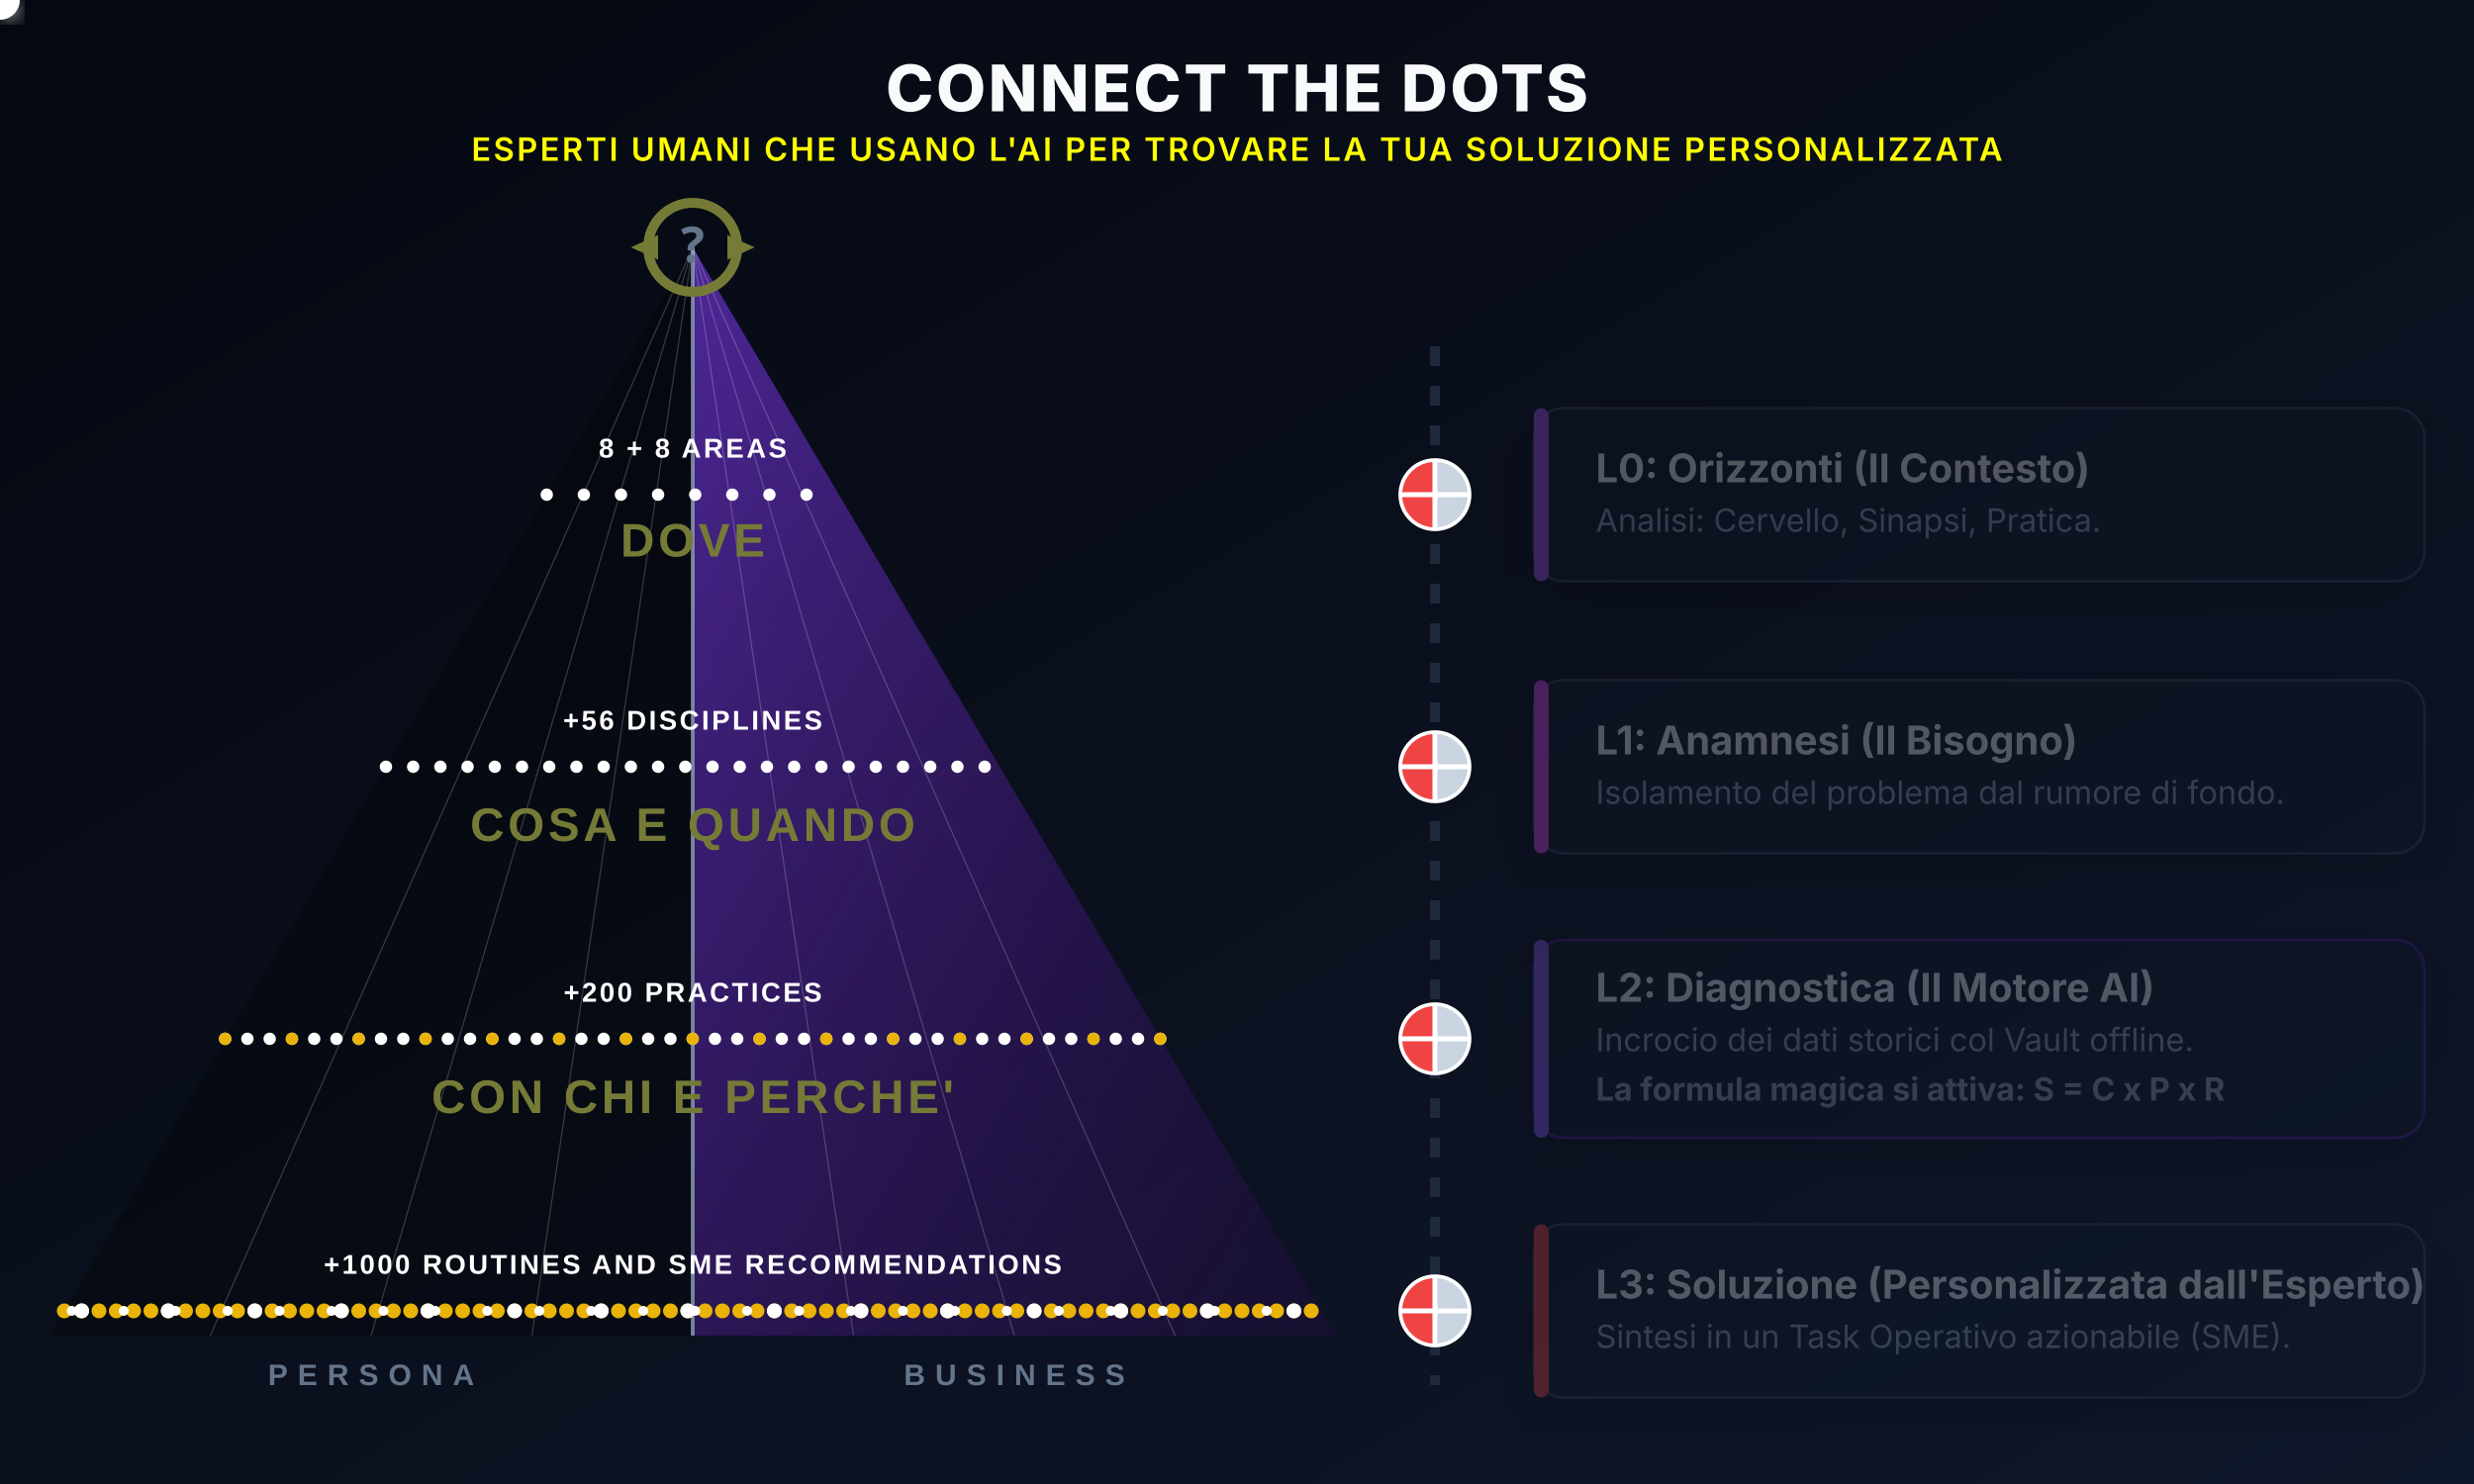
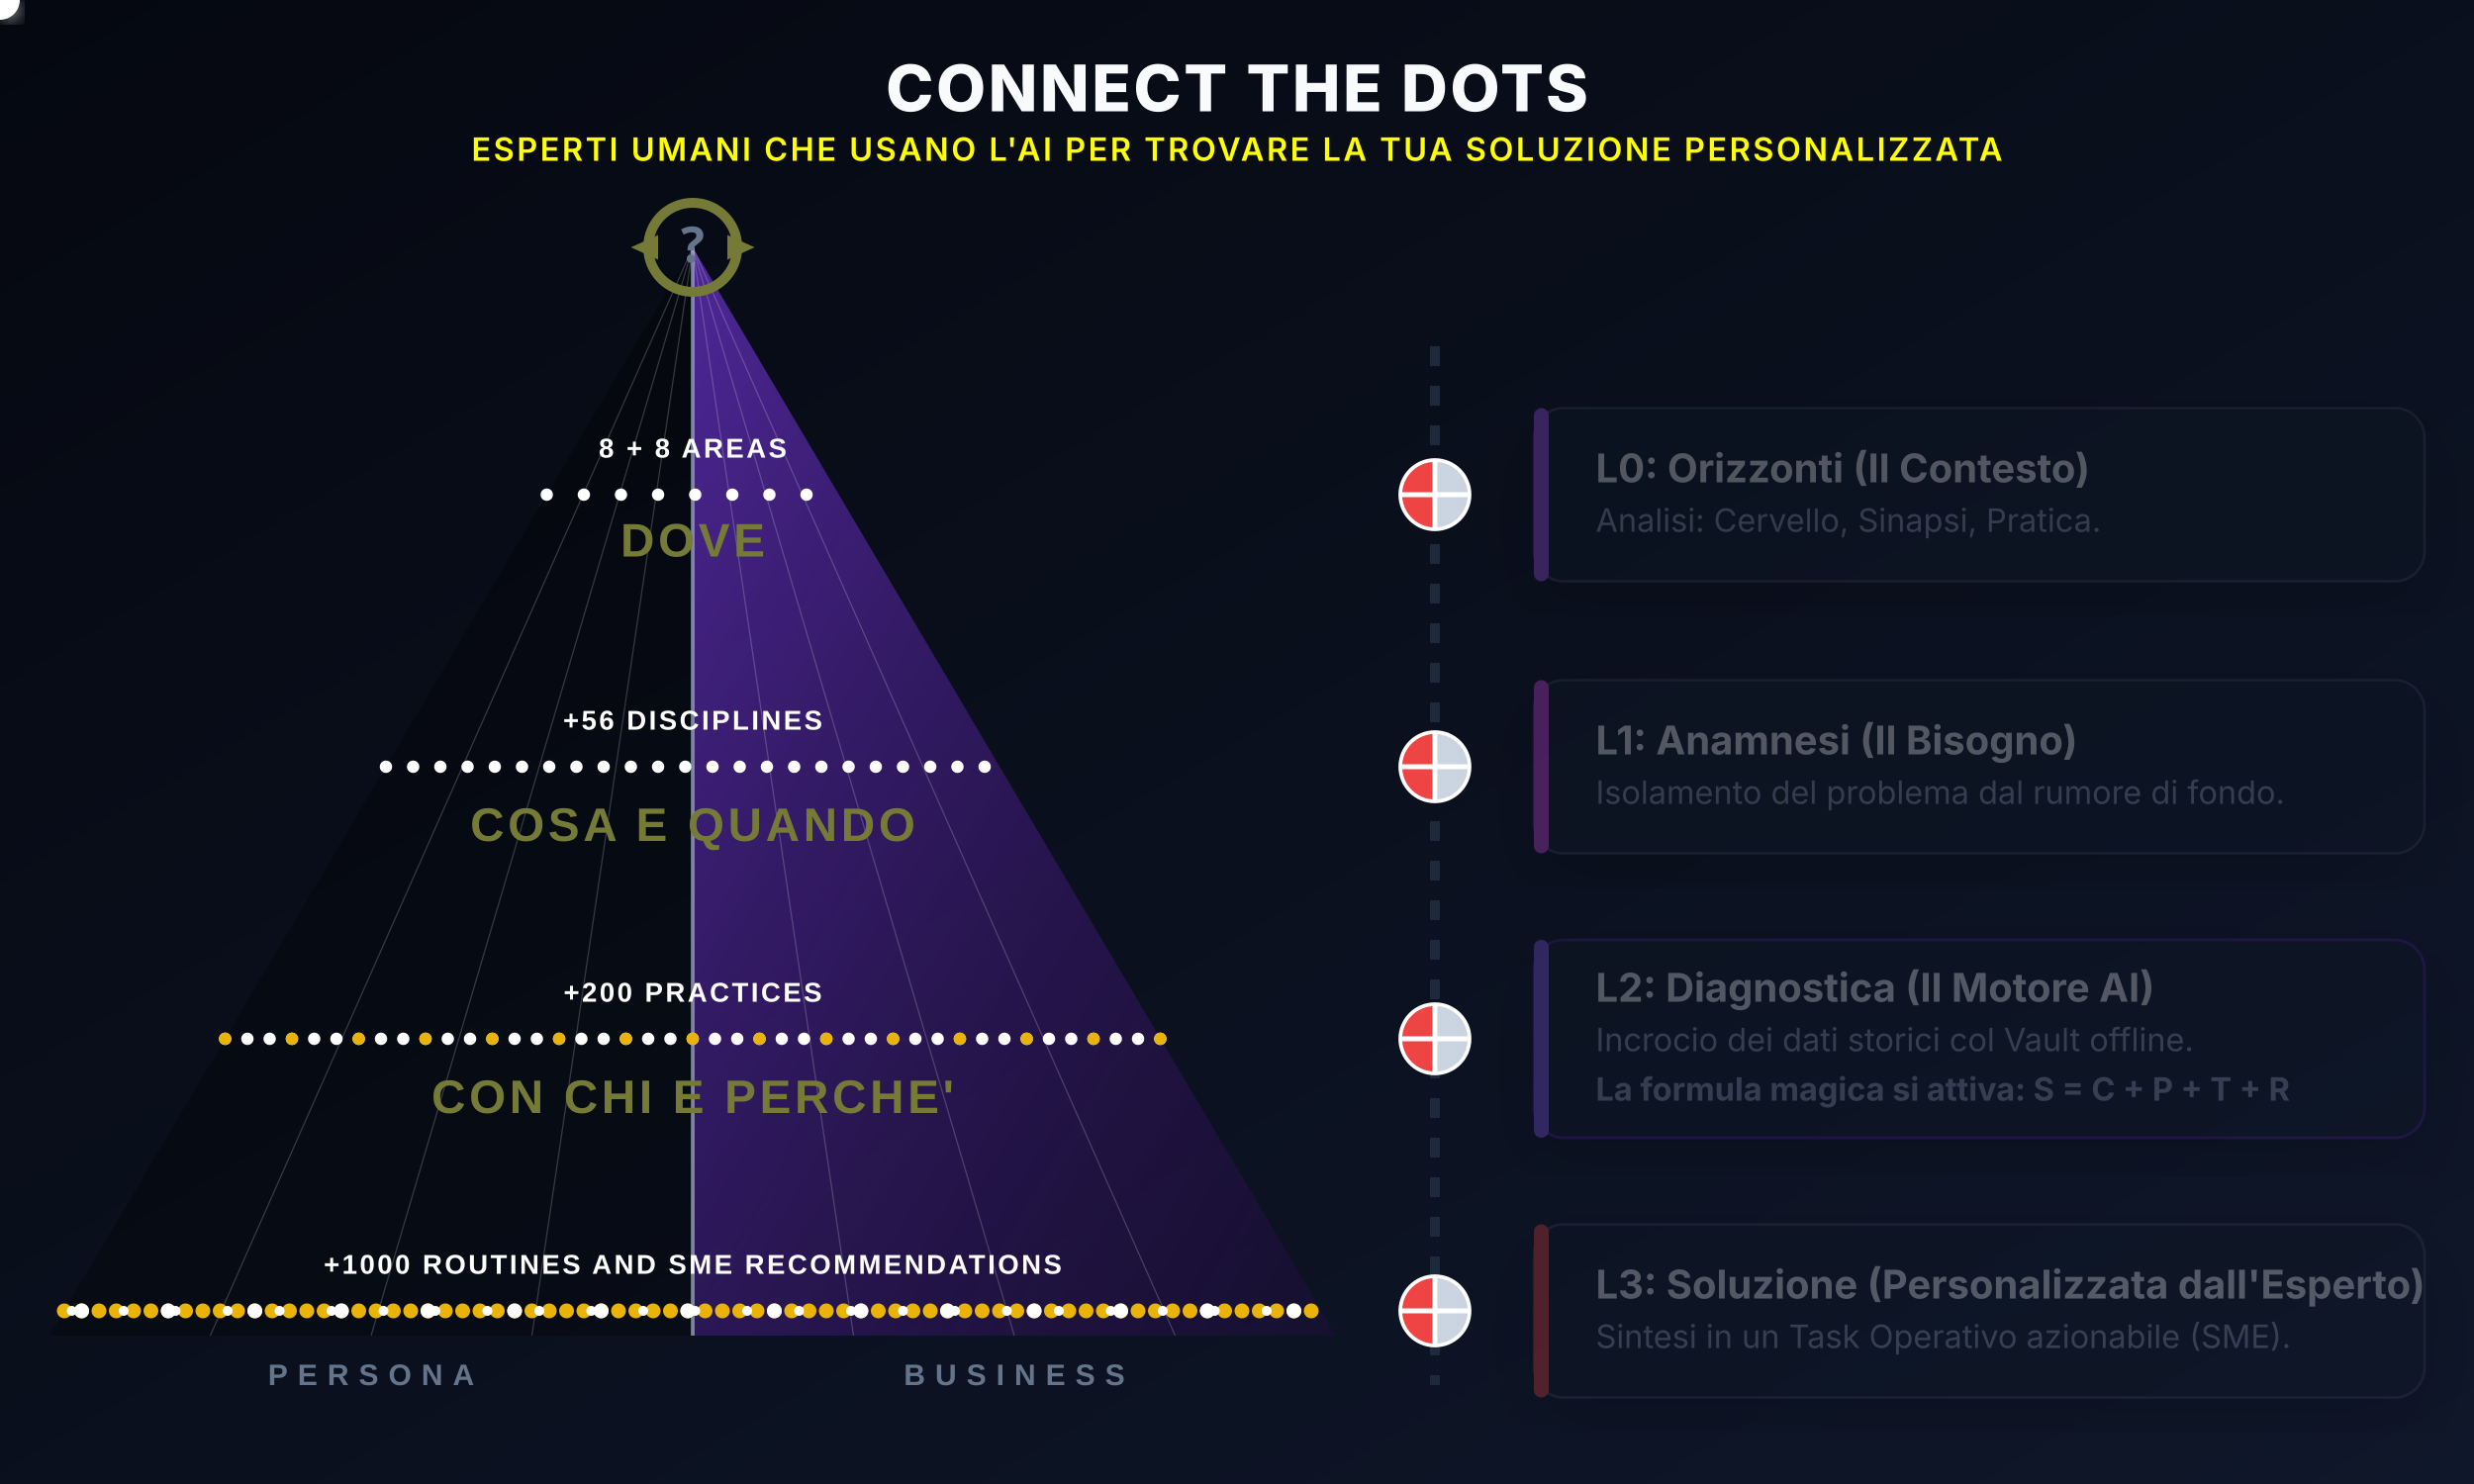
<svg xmlns="http://www.w3.org/2000/svg" viewBox="0 0 1000 600">
  <defs>
    <linearGradient id="bg" x1="0%" y1="0%" x2="100%" y2="100%">
      <stop offset="0%" stop-color="#050810" />
      <stop offset="100%" stop-color="#0F172A" />
    </linearGradient>
    <linearGradient id="pyrBusiness" x1="0%" y1="0%" x2="100%" y2="100%">
      <stop offset="0%" stop-color="#7C3AED" stop-opacity="0.6" />
      <stop offset="100%" stop-color="#3B0764" stop-opacity="0.2" />
    </linearGradient>
    <linearGradient id="synapseLink" x1="0%" y1="0%" x2="100%" y2="0%">
      <stop offset="0%" stop-color="#A855F7" stop-opacity="0.3" />
      <stop offset="100%" stop-color="#D946EF" stop-opacity="0.9" />
    </linearGradient>
    <filter id="shadow" x="-20%" y="-20%" width="140%" height="140%">
      <feDropShadow dx="0" dy="10" stdDeviation="15" flood-color="#000" flood-opacity="0.6" />
    </filter>
    <filter id="neonPurple">
      <feGaussianBlur stdDeviation="4" result="blur" />
      <feMerge>
        <feMergeNode in="blur" />
        <feMergeNode in="SourceGraphic" />
      </feMerge>
    </filter>
    <g id="ctd-dot">
      <circle cx="0" cy="0" r="14" fill="#CBD5E1" />
      <path d="M 0 0 L 0 -14 A 14 14 0 0 0 -14 0 Z" fill="#EF4444" />
      <path d="M 0 0 L -14 0 A 14 14 0 0 0 0 14 Z" fill="#EF4444" />
      <line x1="-14" y1="0" x2="14" y2="0" stroke="#FFFFFF" stroke-width="2" />
      <line x1="0" y1="-14" x2="0" y2="14" stroke="#FFFFFF" stroke-width="2" />
      <circle cx="0" cy="0" r="14" fill="none" stroke="#FFFFFF" stroke-width="1.5" />
    </g>
    <g id="ctd-halo">
      <circle cx="0" cy="0" r="28" fill="#A855F7" opacity="0.4" />
      <circle cx="0" cy="0" r="22" fill="none" stroke="#A855F7" stroke-width="2" />
    </g>
    <style>
      .txt-title { font-family: system-ui, -apple-system, sans-serif; font-size: 26px; font-weight: 800; fill: #F8FAFC; letter-spacing: 1px; }
      /* Sottotitolo aggiornato */
      .txt-subtitle { font-family: system-ui, -apple-system, sans-serif; font-size: 13px; font-weight: 600; fill: #FFFF00; letter-spacing: 1px; }
      .txt-node { font-family: system-ui, -apple-system, sans-serif; font-size: 16px; font-weight: 700; fill: #F8FAFC; }
      .txt-desc { font-family: system-ui, -apple-system, sans-serif; font-size: 13px; fill: #94A3B8; line-height: 1.5; }
      
      /* Tipografia Piramide */
      .pyr-num { font-family: Arial, sans-serif; font-size: 11px; font-weight: bold; fill: #FFFFFF; letter-spacing: 1px; }
      .pyr-act { font-family: Arial, sans-serif; font-size: 19px; font-weight: bold; fill: #757B36; letter-spacing: 1.5px; } 
      .pyr-label { font-family: Arial, sans-serif; font-size: 12px; font-weight: bold; fill: #64748B; letter-spacing: 4px; }
    </style>
  </defs>
  <rect width="1000" height="600" fill="url(#bg)" />
  <text x="500" y="45" class="txt-title" text-anchor="middle">CONNECT THE DOTS</text>
  <text x="500" y="65" class="txt-subtitle" text-anchor="middle">ESPERTI UMANI CHE USANO L'AI PER TROVARE LA TUA SOLUZIONE PERSONALIZZATA</text>
  <g transform="translate(0, 10)">
    <polygon points="280,90 20,530 280,530" fill="#000000" opacity="0.3" />
    <text x="150" y="550" class="pyr-label" text-anchor="middle">PERSONA</text>
    <polygon points="280,90 280,530 540,530" fill="url(#pyrBusiness)" />
    <text x="410" y="550" class="pyr-label" text-anchor="middle">BUSINESS</text>
    <line x1="280" y1="90" x2="280" y2="530" stroke="#94A3B8" stroke-width="1.5" opacity="0.8" />
    <g stroke="#F8FAFC" stroke-width="0.5" opacity="0.2">
      <line x1="280" y1="90" x2="85" y2="530" />
      <line x1="280" y1="90" x2="150" y2="530" />
      <line x1="280" y1="90" x2="215" y2="530" />
      <line x1="280" y1="90" x2="345" y2="530" />
      <line x1="280" y1="90" x2="410" y2="530" />
      <line x1="280" y1="90" x2="475" y2="530" />
    </g>
    <line x1="221" y1="190" x2="339" y2="190" stroke="#FFFFFF" stroke-width="5" stroke-linecap="round" stroke-dasharray="0 15" />
    <text x="280" y="175" class="pyr-num" text-anchor="middle">8 + 8 AREAS</text>
    <text x="280" y="215" class="pyr-act" text-anchor="middle">DOVE</text>
    <line x1="156" y1="300" x2="404" y2="300" stroke="#FFFFFF" stroke-width="5" stroke-linecap="round" stroke-dasharray="0 11" />
    <text x="280" y="285" class="pyr-num" text-anchor="middle">+56 DISCIPLINES</text>
    <text x="280" y="330" class="pyr-act" text-anchor="middle">COSA E QUANDO</text>
    <line x1="91" y1="410" x2="469" y2="410" stroke="#FFFFFF" stroke-width="5" stroke-linecap="round" stroke-dasharray="0 9" />
    <line x1="91" y1="410" x2="469" y2="410" stroke="#EAB308" stroke-width="5" stroke-linecap="round" stroke-dasharray="0 27" />
    <text x="280" y="395" class="pyr-num" text-anchor="middle">+200 PRACTICES</text>
    <text x="280" y="440" class="pyr-act" text-anchor="middle">CON CHI E PERCHE'</text>
    <line x1="26" y1="520" x2="534" y2="520" stroke="#EAB308" stroke-width="6" stroke-linecap="round" stroke-dasharray="0 7" />
    <line x1="29" y1="520" x2="531" y2="520" stroke="#FFFFFF" stroke-width="4" stroke-linecap="round" stroke-dasharray="0 21" />
    <line x1="33" y1="520" x2="527" y2="520" stroke="#FFFFFF" stroke-width="6" stroke-linecap="round" stroke-dasharray="0 35" />
    <text x="280" y="505" class="pyr-num" text-anchor="middle">+1000 ROUTINES AND SME RECOMMENDATIONS</text>
    <path d="M 262,90 A 18,18 0 0,1 298,90 M 298,90 A 18,18 0 0,1 262,90" fill="none" stroke="#757B36" stroke-width="4" stroke-linecap="round" />
    <polygon points="294,85 305,90 294,95" fill="#757B36" />
    <polygon points="266,95 255,90 266,85" fill="#757B36" />
    <text x="280" y="96" font-family="sans-serif" font-size="20" font-weight="bold" fill="#64748B" text-anchor="middle">?</text>
  </g>
  <g stroke="url(#synapseLink)" stroke-width="2" stroke-dasharray="6 4" opacity="0.8">
    <line x1="339" y1="200" x2="580" y2="200" />
    <line x1="404" y1="310" x2="580" y2="310" />
    <line x1="469" y1="420" x2="580" y2="420" />
    <line x1="534" y1="530" x2="580" y2="530" />
  </g>
  <line x1="580" y1="140" x2="580" y2="560" stroke="#1E293B" stroke-width="4" stroke-dasharray="8 8" />
  <line x1="580" y1="140" x2="580" y2="560" stroke="#A855F7" stroke-width="4" filter="url(#neonPurple)">
    <animate attributeName="stroke-dasharray" values="0 400; 400 0; 400 0" keyTimes="0; 0.8; 1" dur="12s" repeatCount="indefinite" />
  </line>
  <circle r="8" fill="#FFFFFF" filter="url(#neonPurple)">
    <animate attributeName="cy" values="200; 200; 310; 310; 420; 420; 530; 530; 530; 200" keyTimes="0; 0.15; 0.25; 0.40; 0.50; 0.65; 0.75; 0.90; 0.99; 1" dur="12s" repeatCount="indefinite" />
    <animate attributeName="opacity" values="0; 1; 1; 1; 1; 1; 1; 1; 0; 0" keyTimes="0; 0.05; 0.15; 0.25; 0.40; 0.50; 0.65; 0.90; 0.95; 1" dur="12s" repeatCount="indefinite" />
    <animate attributeName="cx" values="580" dur="12s" repeatCount="indefinite" />
  </circle>
  <g transform="translate(580, 200)">
    <g opacity="0">
      <animate attributeName="opacity" values="0; 1; 1; 0; 0" keyTimes="0; 0.05; 0.20; 0.25; 1" dur="12s" repeatCount="indefinite" />
      <use href="#ctd-halo" filter="url(#neonPurple)" />
    </g>
    <use href="#ctd-dot" />
    <g opacity="0.3">
      <animate attributeName="opacity" values="0.3; 1; 1; 0.3; 0.3" keyTimes="0; 0.05; 0.20; 0.25; 1" dur="12s" repeatCount="indefinite" />
      <rect x="40" y="-35" width="360" height="70" rx="12" fill="#111827" stroke="#374151" filter="url(#shadow)" />
      <rect x="40" y="-35" width="6" height="70" fill="#A855F7" rx="3" />
      <text x="65" y="-5" class="txt-node">L0: Orizzonti (Il Contesto)</text>
      <text x="65" y="15" class="txt-desc">Analisi: Cervello, Sinapsi, Pratica.</text>
    </g>
  </g>
  <g transform="translate(580, 310)">
    <g opacity="0">
      <animate attributeName="opacity" values="0; 0; 1; 1; 0; 0" keyTimes="0; 0.25; 0.30; 0.45; 0.50; 1" dur="12s" repeatCount="indefinite" />
      <use href="#ctd-halo" filter="url(#neonPurple)" />
    </g>
    <use href="#ctd-dot" />
    <g opacity="0.3">
      <animate attributeName="opacity" values="0.3; 0.3; 1; 1; 0.3; 0.3" keyTimes="0; 0.25; 0.30; 0.45; 0.50; 1" dur="12s" repeatCount="indefinite" />
      <rect x="40" y="-35" width="360" height="70" rx="12" fill="#111827" stroke="#374151" filter="url(#shadow)" />
      <rect x="40" y="-35" width="6" height="70" fill="#D946EF" rx="3" />
      <text x="65" y="-5" class="txt-node">L1: Anamnesi (Il Bisogno)</text>
      <text x="65" y="15" class="txt-desc">Isolamento del problema dal rumore di fondo.</text>
    </g>
  </g>
  <g transform="translate(580, 420)">
    <g opacity="0">
      <animate attributeName="opacity" values="0; 0; 1; 1; 0; 0" keyTimes="0; 0.50; 0.55; 0.70; 0.75; 1" dur="12s" repeatCount="indefinite" />
      <use href="#ctd-halo" filter="url(#neonPurple)" />
    </g>
    <use href="#ctd-dot" />
    <g opacity="0.3">
      <animate attributeName="opacity" values="0.3; 0.3; 1; 1; 0.3; 0.3" keyTimes="0; 0.50; 0.55; 0.70; 0.75; 1" dur="12s" repeatCount="indefinite" />
      <rect x="40" y="-40" width="360" height="80" rx="12" fill="#111827" stroke="#4C1D95" filter="url(#shadow)" />
      <rect x="40" y="-40" width="6" height="80" fill="#8B5CF6" rx="3" />
      <text x="65" y="-15" class="txt-node">L2: Diagnostica (Il Motore AI)</text>
      <text x="65" y="5" class="txt-desc">Incrocio dei dati storici col Vault offline.</text>
-       <text x="65" y="25" class="txt-desc" fill="#A855F7" font-weight="bold">La formula magica si attiva: S = C x P x R</text>
+       <text x="65" y="25" class="txt-desc" fill="#A855F7" font-weight="bold">La formula magica si attiva: S = C + P + T + R</text>
    </g>
  </g>
  <g transform="translate(580, 530)">
    <g opacity="0">
      <animate attributeName="opacity" values="0; 0; 1; 1; 0; 0" keyTimes="0; 0.75; 0.80; 0.95; 1; 1" dur="12s" repeatCount="indefinite" />
      <use href="#ctd-halo" filter="url(#neonPurple)" />
    </g>
    <use href="#ctd-dot" />
    <g opacity="0.3">
      <animate attributeName="opacity" values="0.3; 0.3; 1; 1; 0.3; 0.3" keyTimes="0; 0.75; 0.80; 0.95; 1; 1" dur="12s" repeatCount="indefinite" />
      <rect x="40" y="-35" width="360" height="70" rx="12" fill="#111827" stroke="#374151" filter="url(#shadow)" />
      <rect x="40" y="-35" width="6" height="70" fill="#EF4444" rx="3" />
      <text x="65" y="-5" class="txt-node">L3: Soluzione (Personalizzata dall'Esperto)</text>
      <text x="65" y="15" class="txt-desc">Sintesi in un Task Operativo azionabile (SME).</text>
    </g>
  </g>
</svg>
